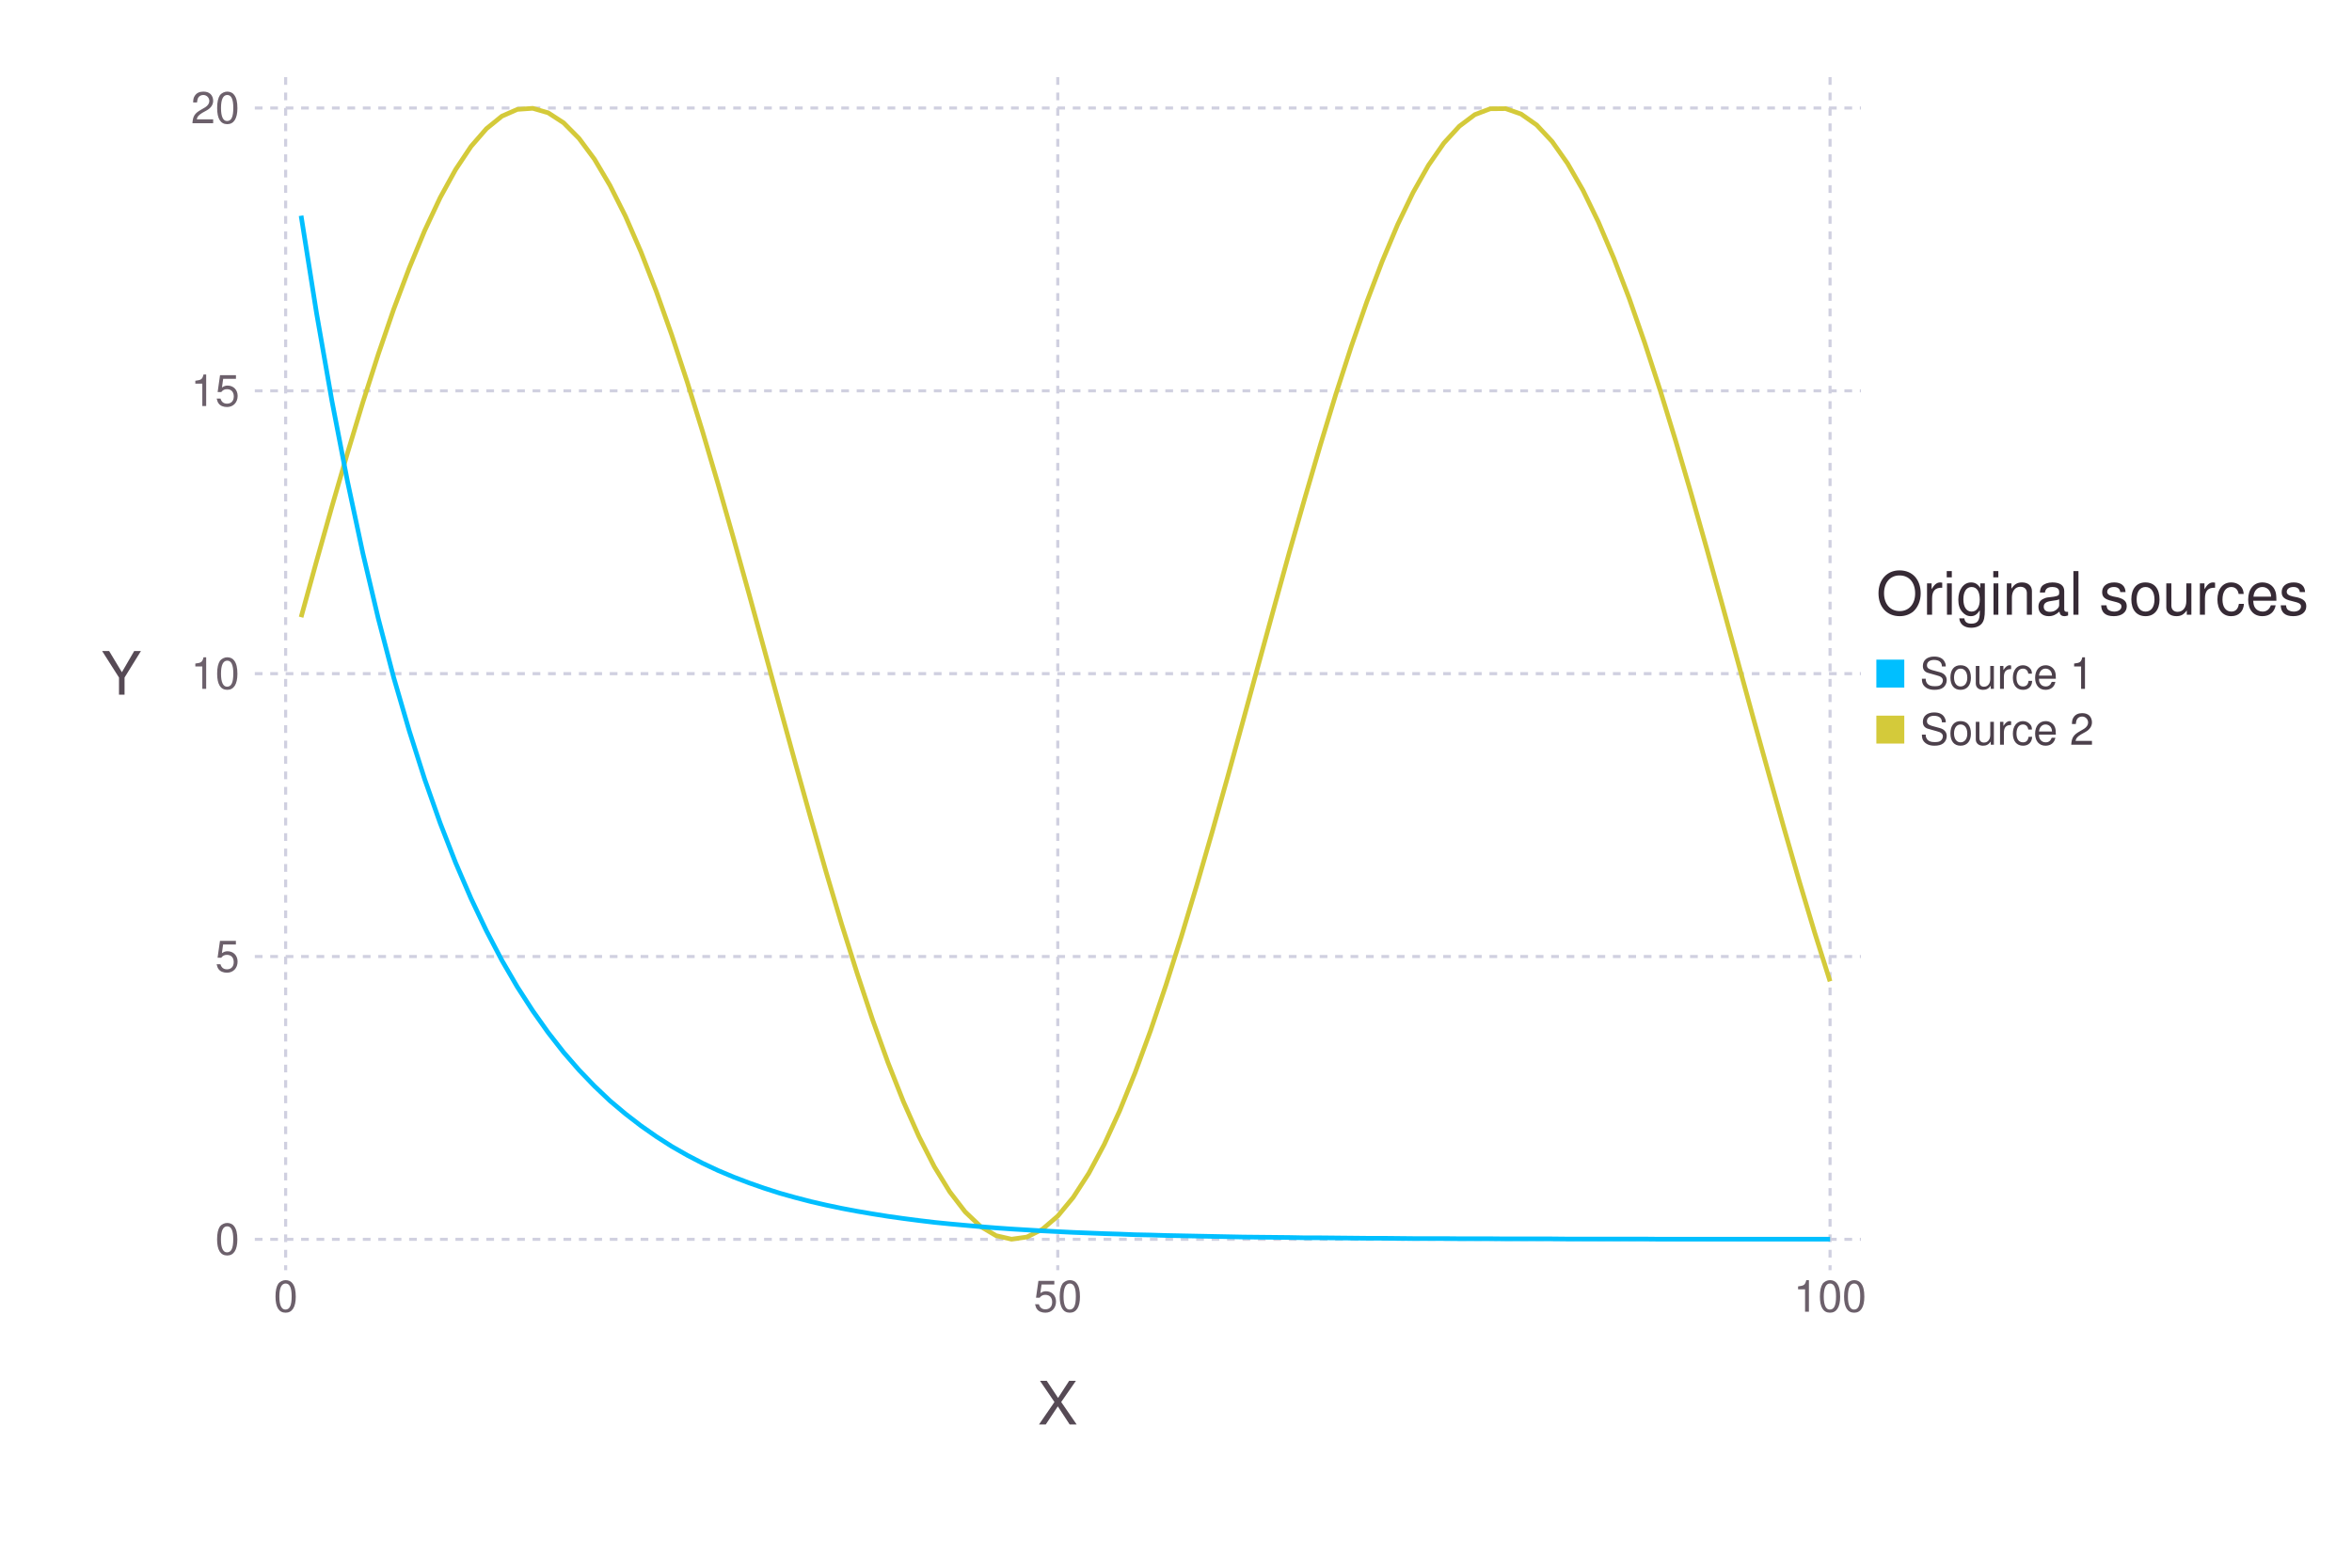
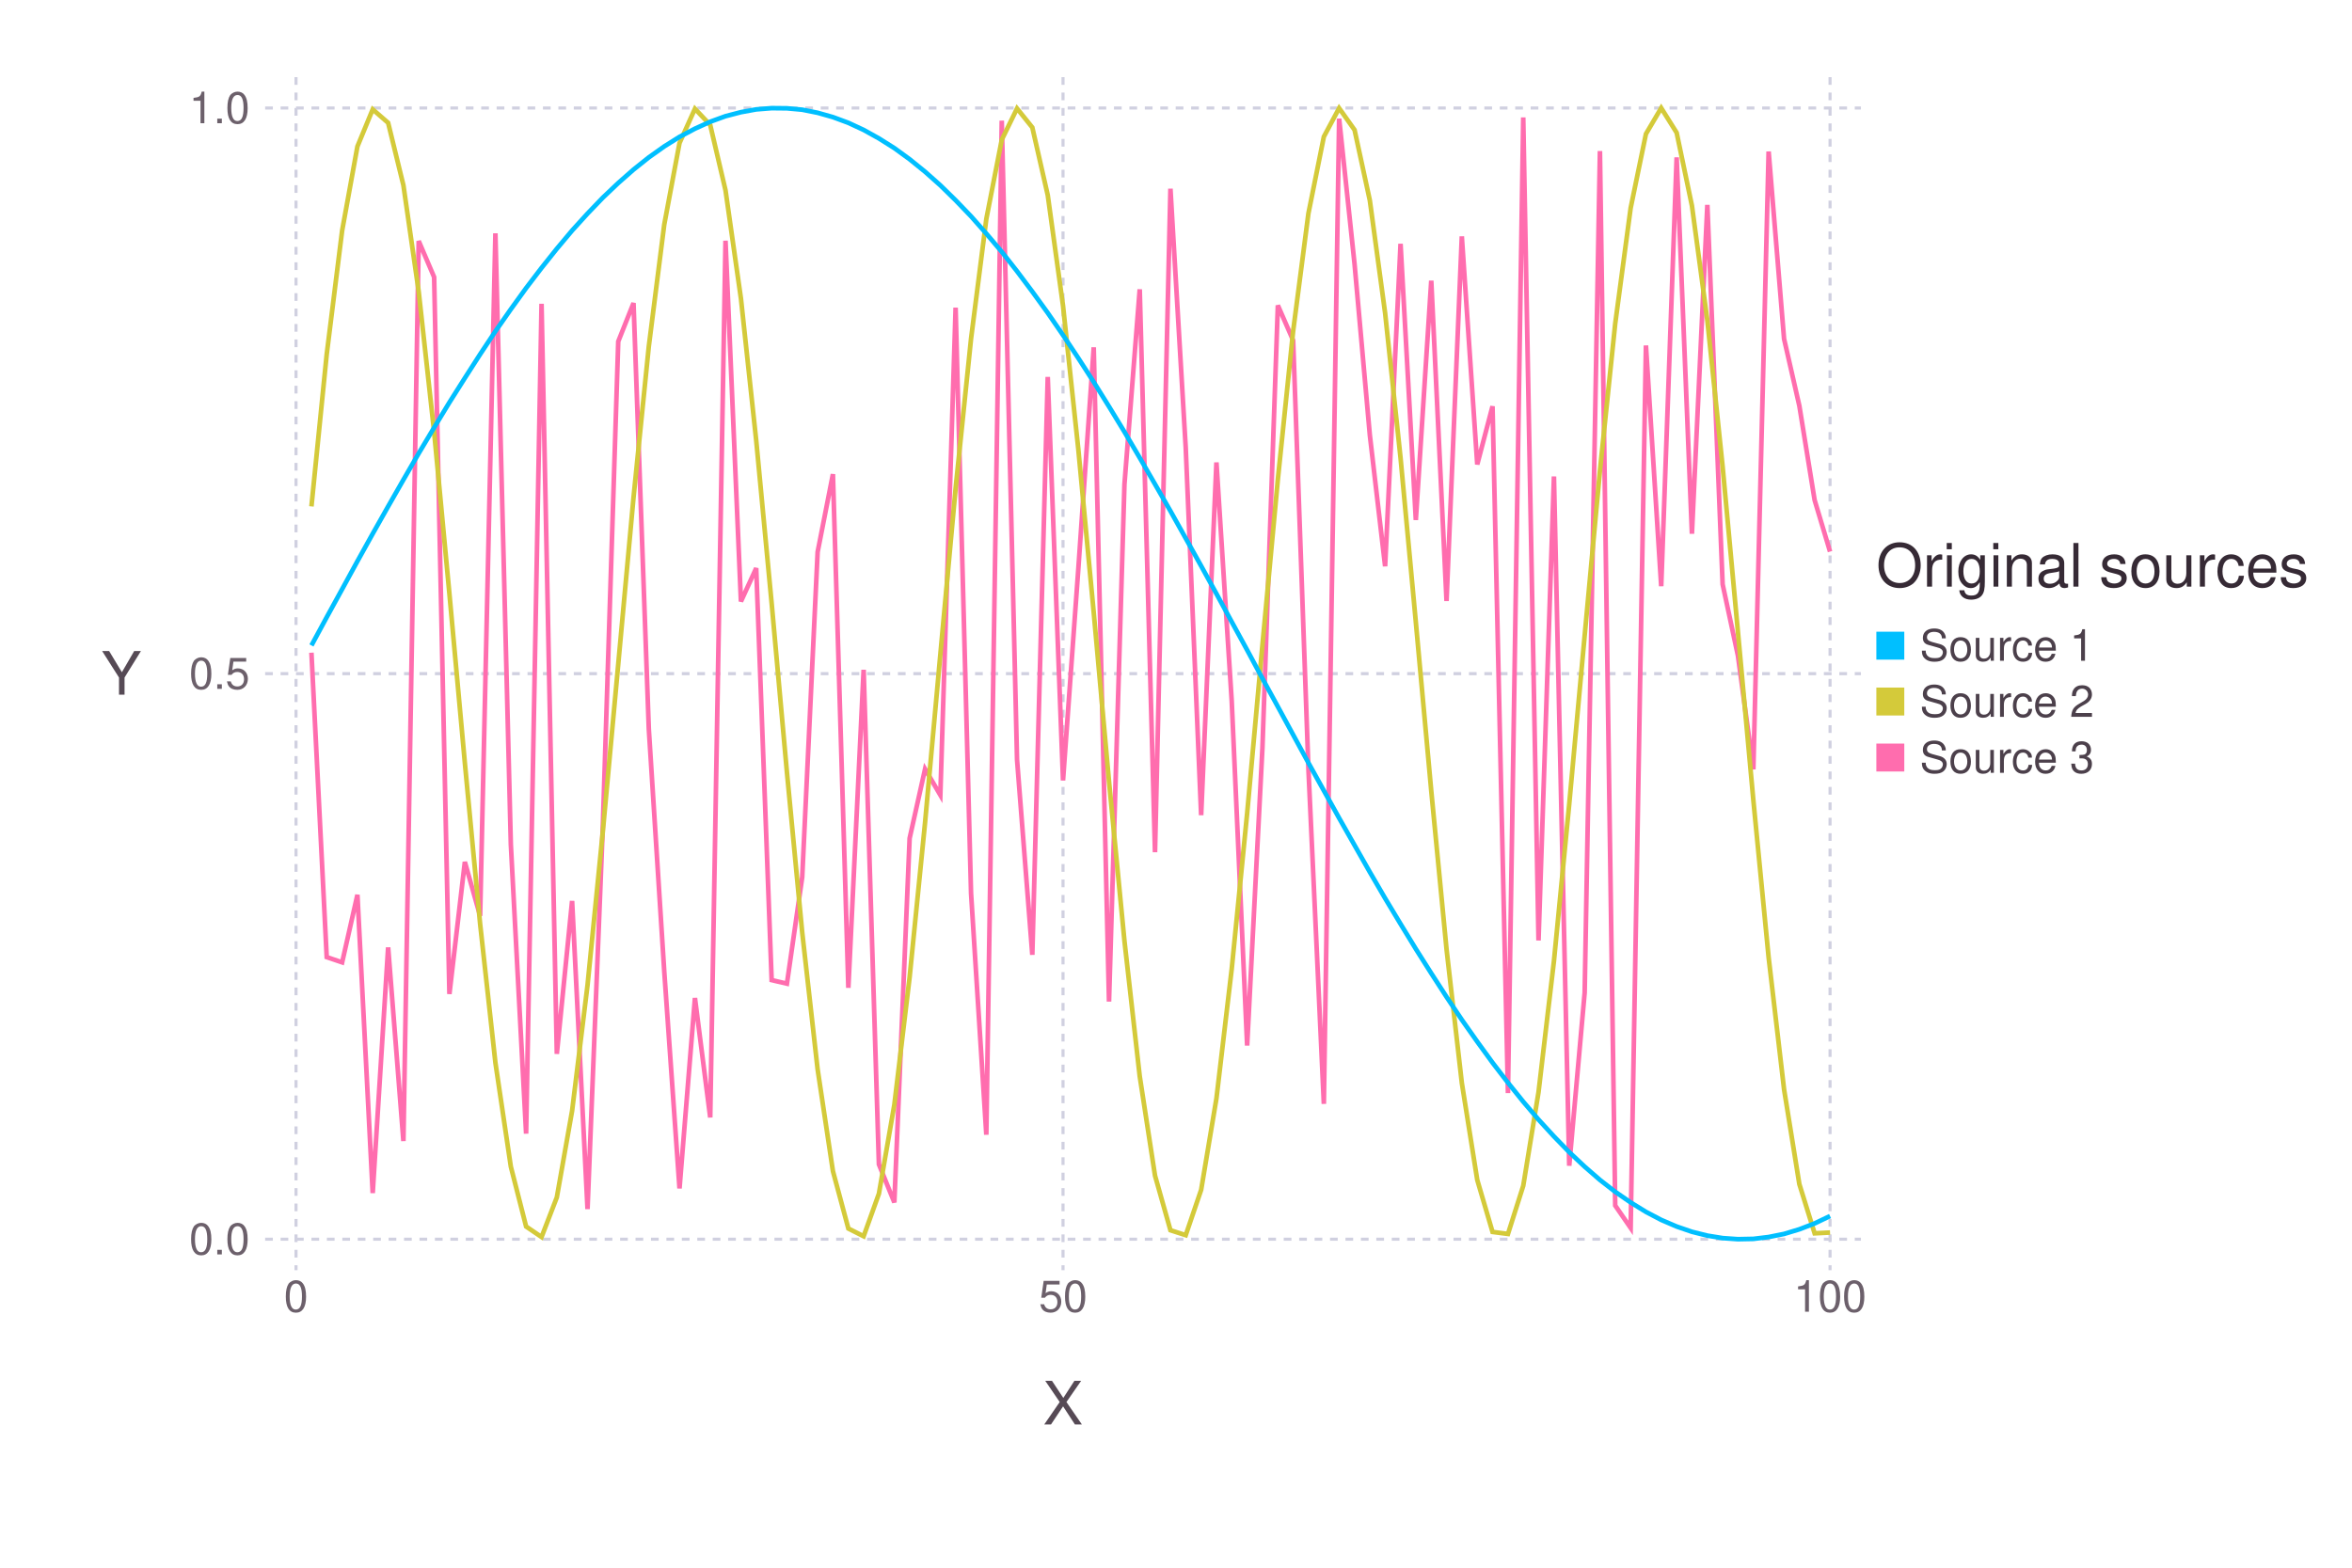
<svg xmlns="http://www.w3.org/2000/svg" version="1.2" width="152.4mm" height="101.6mm" viewBox="0 0 152.4 101.6" stroke="none" fill="#000000" stroke-width="0.3" font-size="3.88">
-   <g class="plotroot xscalable yscalable" id="img-8822e9de-1">
-     <g font-size="3.88" font-family="'PT Sans','Helvetica Neue','Helvetica',sans-serif" fill="#564A55" stroke="#000000" stroke-opacity="0.000" id="img-8822e9de-2">
-       <text x="68.54" y="89.99" text-anchor="middle" dy="0.6em">X</text>
+   <g class="plotroot xscalable yscalable" id="img-ad81fe11-1">
+     <g font-size="3.88" font-family="'PT Sans','Helvetica Neue','Helvetica',sans-serif" fill="#564A55" stroke="#000000" stroke-opacity="0.000" id="img-ad81fe11-2">
+       <text x="68.88" y="89.99" text-anchor="middle" dy="0.6em">X</text>
    </g>
-     <g class="guide xlabels" font-size="2.82" font-family="'PT Sans Caption','Helvetica Neue','Helvetica',sans-serif" fill="#6C606B" id="img-8822e9de-3">
-       <text x="18.51" y="83.32" text-anchor="middle" dy="0.6em">0</text>
-       <text x="68.54" y="83.32" text-anchor="middle" dy="0.6em">50</text>
+     <g class="guide xlabels" font-size="2.82" font-family="'PT Sans Caption','Helvetica Neue','Helvetica',sans-serif" fill="#6C606B" id="img-ad81fe11-3">
+       <text x="19.18" y="83.32" text-anchor="middle" dy="0.6em">0</text>
+       <text x="68.88" y="83.32" text-anchor="middle" dy="0.6em">50</text>
      <text x="118.58" y="83.32" text-anchor="middle" dy="0.6em">100</text>
    </g>
-     <g class="guide colorkey" id="img-8822e9de-4">
-       <g fill="#4C404B" font-size="2.82" font-family="'PT Sans','Helvetica Neue','Helvetica',sans-serif" id="img-8822e9de-5">
-         <text x="124.39" y="43.66" dy="0.35em" id="img-8822e9de-6" class="color_Source_1">Source 1</text>
-         <text x="124.39" y="47.28" dy="0.35em" id="img-8822e9de-7" class="color_Source_2">Source 2</text>
+     <g class="guide colorkey" id="img-ad81fe11-4">
+       <g fill="#4C404B" font-size="2.82" font-family="'PT Sans','Helvetica Neue','Helvetica',sans-serif" id="img-ad81fe11-5">
+         <text x="124.39" y="41.84" dy="0.35em" id="img-ad81fe11-6" class="color_Source_1">Source 1</text>
+         <text x="124.39" y="45.47" dy="0.35em" id="img-ad81fe11-7" class="color_Source_2">Source 2</text>
+         <text x="124.39" y="49.1" dy="0.35em" id="img-ad81fe11-8" class="color_Source_3">Source 3</text>
      </g>
-       <g stroke="#000000" stroke-opacity="0.000" id="img-8822e9de-8">
-         <rect x="121.58" y="42.75" width="1.81" height="1.81" id="img-8822e9de-9" class="color_Source_1" fill="#00BFFF" />
-         <rect x="121.58" y="46.38" width="1.81" height="1.81" id="img-8822e9de-10" class="color_Source_2" fill="#D4CA3A" />
+       <g stroke="#000000" stroke-opacity="0.000" id="img-ad81fe11-9">
+         <rect x="121.58" y="40.94" width="1.81" height="1.81" id="img-ad81fe11-10" fill="#00BFFF" class="color_Source_1" />
+         <rect x="121.58" y="44.56" width="1.81" height="1.81" id="img-ad81fe11-11" fill="#D4CA3A" class="color_Source_2" />
+         <rect x="121.58" y="48.19" width="1.81" height="1.81" id="img-ad81fe11-12" fill="#FF6DAE" class="color_Source_3" />
      </g>
-       <g fill="#362A35" font-size="3.88" font-family="'PT Sans','Helvetica Neue','Helvetica',sans-serif" stroke="#000000" stroke-opacity="0.000" id="img-8822e9de-11">
-         <text x="121.58" y="39.84" id="img-8822e9de-12">Original sources</text>
+       <g fill="#362A35" font-size="3.88" font-family="'PT Sans','Helvetica Neue','Helvetica',sans-serif" stroke="#000000" stroke-opacity="0.000" id="img-ad81fe11-13">
+         <text x="121.58" y="38.02" id="img-ad81fe11-14">Original sources</text>
      </g>
    </g>
-     <g clip-path="url(#img-8822e9de-13)">
-       <g id="img-8822e9de-14">
-         <g pointer-events="visible" opacity="1" fill="#000000" fill-opacity="0.000" stroke="#000000" stroke-opacity="0.000" class="guide background" id="img-8822e9de-15">
-           <rect x="16.51" y="5" width="104.07" height="77.32" id="img-8822e9de-16" />
+     <g clip-path="url(#img-ad81fe11-15)">
+       <g id="img-ad81fe11-16">
+         <g pointer-events="visible" opacity="1" fill="#000000" fill-opacity="0.000" stroke="#000000" stroke-opacity="0.000" class="guide background" id="img-ad81fe11-17">
+           <rect x="17.18" y="5" width="103.39" height="77.32" id="img-ad81fe11-18" />
        </g>
-         <g class="guide ygridlines xfixed" stroke-dasharray="0.5,0.5" stroke-width="0.2" stroke="#D0D0E0" id="img-8822e9de-17">
-           <path fill="none" d="M16.51,80.32 L 120.58 80.32" id="img-8822e9de-18" />
-           <path fill="none" d="M16.51,61.99 L 120.58 61.99" id="img-8822e9de-19" />
-           <path fill="none" d="M16.51,43.66 L 120.58 43.66" id="img-8822e9de-20" />
-           <path fill="none" d="M16.51,25.33 L 120.58 25.33" id="img-8822e9de-21" />
-           <path fill="none" d="M16.51,7 L 120.58 7" id="img-8822e9de-22" />
+         <g class="guide ygridlines xfixed" stroke-dasharray="0.5,0.5" stroke-width="0.2" stroke="#D0D0E0" id="img-ad81fe11-19">
+           <path fill="none" d="M17.18,80.31 L 120.58 80.31" id="img-ad81fe11-20" />
+           <path fill="none" d="M17.18,43.66 L 120.58 43.66" id="img-ad81fe11-21" />
+           <path fill="none" d="M17.18,7 L 120.58 7" id="img-ad81fe11-22" />
        </g>
-         <g class="guide xgridlines yfixed" stroke-dasharray="0.5,0.5" stroke-width="0.2" stroke="#D0D0E0" id="img-8822e9de-23">
-           <path fill="none" d="M18.51,5 L 18.51 82.32" id="img-8822e9de-24" />
-           <path fill="none" d="M68.54,5 L 68.54 82.32" id="img-8822e9de-25" />
-           <path fill="none" d="M118.58,5 L 118.58 82.32" id="img-8822e9de-26" />
+         <g class="guide xgridlines yfixed" stroke-dasharray="0.5,0.5" stroke-width="0.2" stroke="#D0D0E0" id="img-ad81fe11-23">
+           <path fill="none" d="M19.18,5 L 19.18 82.32" id="img-ad81fe11-24" />
+           <path fill="none" d="M68.88,5 L 68.88 82.32" id="img-ad81fe11-25" />
+           <path fill="none" d="M118.58,5 L 118.58 82.32" id="img-ad81fe11-26" />
        </g>
-         <g class="plotpanel" id="img-8822e9de-27">
-           <g stroke-width="0.3" fill="#000000" fill-opacity="0.000" class="geometry color_Source_2" stroke-dasharray="none" stroke="#D4CA3A" id="img-8822e9de-28">
-             <path fill="none" d="M19.51,40 L 20.51 36.37 21.51 32.82 22.51 29.38 23.51 26.08 24.51 22.96 25.51 20.04 26.52 17.36 27.52 14.94 28.52 12.81 29.52 10.99 30.52 9.49 31.52 8.34 32.52 7.53 33.52 7.09 34.52 7.02 35.52 7.31 36.52 7.96 37.52 8.97 38.52 10.32 39.52 12.01 40.53 14.02 41.53 16.32 42.53 18.9 43.53 21.72 44.53 24.76 45.53 27.99 46.53 31.38 47.53 34.89 48.53 38.48 49.53 42.13 50.53 45.8 51.53 49.44 52.53 53.02 53.53 56.52 54.53 59.88 55.54 63.08 56.54 66.09 57.54 68.87 58.54 71.4 59.54 73.65 60.54 75.61 61.54 77.24 62.54 78.54 63.54 79.49 64.54 80.08 65.54 80.31 66.54 80.17 67.54 79.67 68.54 78.81 69.54 77.6 70.55 76.04 71.55 74.17 72.55 71.99 73.55 69.52 74.55 66.8 75.55 63.84 76.55 60.69 77.55 57.36 78.55 53.9 79.55 50.34 80.55 46.7 81.55 43.04 82.55 39.39 83.55 35.77 84.56 32.24 85.56 28.82 86.56 25.54 87.56 22.45 88.56 19.57 89.56 16.94 90.56 14.56 91.56 12.48 92.56 10.71 93.56 9.27 94.56 8.18 95.56 7.43 96.56 7.05 97.56 7.04 98.56 7.39 99.57 8.1 100.57 9.17 101.57 10.59 102.57 12.33 103.57 14.39 104.57 16.74 105.57 19.35 106.57 22.22 107.57 25.29 108.57 28.55 109.57 31.96 110.57 35.49 111.57 39.1 112.57 42.75 113.57 46.41 114.58 50.05 115.58 53.62 116.58 57.09 117.58 60.43 118.58 63.6" id="img-8822e9de-29" />
+         <g class="plotpanel" id="img-ad81fe11-27">
+           <g stroke-width="0.3" fill="#000000" fill-opacity="0.000" class="geometry color_Source_3" stroke-dasharray="none" stroke="#FF6DAE" id="img-ad81fe11-28">
+             <path fill="none" d="M20.18,42.3 L 21.17 62.03 22.17 62.37 23.16 57.99 24.15 77.32 25.15 61.4 26.14 73.95 27.13 15.62 28.13 17.96 29.12 64.42 30.12 55.86 31.11 59.36 32.1 15.12 33.1 54.73 34.09 73.47 35.09 19.69 36.08 68.3 37.07 58.39 38.07 78.36 39.06 53.55 40.06 22.13 41.05 19.64 42.04 47.24 43.04 62.94 44.03 77.02 45.03 64.68 46.02 72.42 47.01 15.6 48.01 38.98 49 36.82 50 63.52 50.99 63.75 51.98 56.85 52.98 35.77 53.97 30.73 54.97 64.02 55.96 43.41 56.95 75.46 57.95 77.93 58.94 54.33 59.94 49.84 60.93 51.53 61.92 19.94 62.92 57.89 63.91 73.54 64.91 7.82 65.9 49.23 66.89 61.88 67.89 24.43 68.88 50.58 69.87 36.88 70.87 22.51 71.86 64.91 72.86 31.39 73.85 18.75 74.84 55.23 75.84 12.23 76.83 29.01 77.83 52.83 78.82 29.97 79.81 45.42 80.81 67.76 81.8 48.48 82.8 19.79 83.79 22.06 84.78 49.83 85.78 71.54 86.77 7.69 87.77 17.12 88.76 28.2 89.75 36.7 90.75 15.8 91.74 33.7 92.74 18.19 93.73 38.95 94.72 15.32 95.72 30.1 96.71 26.33 97.71 70.84 98.7 7.61 99.69 60.95 100.69 30.88 101.68 75.55 102.68 64.33 103.67 9.79 104.66 78.13 105.66 79.58 106.65 22.39 107.64 37.99 108.64 10.2 109.63 34.59 110.63 13.28 111.62 37.87 112.61 42.49 113.61 49.86 114.6 9.82 115.6 21.96 116.59 26.3 117.58 32.41 118.58 35.75" id="img-ad81fe11-29" />
          </g>
-           <g stroke-width="0.3" fill="#000000" fill-opacity="0.000" class="geometry color_Source_1" stroke-dasharray="none" stroke="#00BFFF" id="img-8822e9de-30">
-             <path fill="none" d="M19.51,13.98 L 20.51 20.29 21.51 26 22.51 31.17 23.51 35.85 24.51 40.08 25.51 43.91 26.52 47.37 27.52 50.51 28.52 53.34 29.52 55.91 30.52 58.23 31.52 60.33 32.52 62.24 33.52 63.96 34.52 65.51 35.52 66.92 36.52 68.2 37.52 69.35 38.52 70.39 39.52 71.34 40.53 72.19 41.53 72.96 42.53 73.66 43.53 74.3 44.53 74.87 45.53 75.39 46.53 75.86 47.53 76.28 48.53 76.66 49.53 77.01 50.53 77.33 51.53 77.61 52.53 77.87 53.53 78.1 54.53 78.31 55.54 78.5 56.54 78.67 57.54 78.83 58.54 78.97 59.54 79.1 60.54 79.22 61.54 79.32 62.54 79.41 63.54 79.5 64.54 79.58 65.54 79.65 66.54 79.71 67.54 79.77 68.54 79.82 69.54 79.87 70.55 79.91 71.55 79.95 72.55 79.98 73.55 80.02 74.55 80.04 75.55 80.07 76.55 80.09 77.55 80.11 78.55 80.13 79.55 80.15 80.55 80.17 81.55 80.18 82.55 80.19 83.55 80.2 84.56 80.22 85.56 80.22 86.56 80.23 87.56 80.24 88.56 80.25 89.56 80.25 90.56 80.26 91.56 80.27 92.56 80.27 93.56 80.27 94.56 80.28 95.56 80.28 96.56 80.28 97.56 80.29 98.56 80.29 99.57 80.29 100.57 80.29 101.57 80.3 102.57 80.3 103.57 80.3 104.57 80.3 105.57 80.3 106.57 80.3 107.57 80.31 108.57 80.31 109.57 80.31 110.57 80.31 111.57 80.31 112.57 80.31 113.57 80.31 114.58 80.31 115.58 80.31 116.58 80.31 117.58 80.31 118.58 80.31" id="img-8822e9de-31" />
+           <g stroke-width="0.3" fill="#000000" fill-opacity="0.000" class="geometry color_Source_2" stroke-dasharray="none" stroke="#D4CA3A" id="img-ad81fe11-30">
+             <path fill="none" d="M20.18,32.82 L 21.17 22.96 22.17 14.94 23.16 9.49 24.15 7.09 25.15 7.96 26.14 12.01 27.13 18.9 28.13 27.99 29.12 38.48 30.12 49.44 31.11 59.88 32.1 68.87 33.1 75.61 34.09 79.49 35.09 80.17 36.08 77.6 37.07 71.99 38.07 63.84 39.06 53.9 40.06 43.04 41.05 32.24 42.04 22.45 43.04 14.56 44.03 9.27 45.03 7.05 46.02 8.1 47.01 12.33 48.01 19.35 49 28.55 50 39.1 50.99 50.05 51.98 60.43 52.98 69.31 53.97 75.9 54.97 79.62 55.96 80.12 56.95 77.36 57.95 71.59 58.94 63.33 59.94 53.31 60.93 42.42 61.92 31.65 62.92 21.95 63.91 14.19 64.91 9.06 65.9 7.03 66.89 8.26 67.89 12.65 68.88 19.82 69.87 29.11 70.87 39.71 71.86 50.65 72.86 60.98 73.85 69.75 74.84 76.19 75.84 79.73 76.83 80.05 77.83 77.11 78.82 71.19 79.81 62.8 80.81 52.71 81.8 41.81 82.8 31.07 83.79 21.46 84.78 13.83 85.78 8.86 86.77 7.01 87.77 8.42 88.76 12.99 89.75 20.29 90.75 29.68 91.74 40.32 92.74 51.26 93.73 61.52 94.72 70.18 95.72 76.47 96.71 79.84 97.71 79.97 98.7 76.85 99.69 70.78 100.69 62.28 101.68 52.11 102.68 41.19 103.67 30.5 104.66 20.97 105.66 13.48 106.65 8.68 107.64 7 108.64 8.6 109.63 13.33 110.63 20.77 111.62 30.25 112.61 40.94 113.61 51.86 114.6 62.05 115.6 70.6 116.59 76.74 117.58 79.93 118.58 79.88" id="img-ad81fe11-31" />
+           </g>
+           <g stroke-width="0.3" fill="#000000" fill-opacity="0.000" class="geometry color_Source_1" stroke-dasharray="none" stroke="#00BFFF" id="img-ad81fe11-32">
+             <path fill="none" d="M20.18,41.83 L 21.17 40 22.17 38.18 23.16 36.37 24.15 34.59 25.15 32.82 26.14 31.09 27.13 29.38 28.13 27.71 29.12 26.08 30.12 24.5 31.11 22.96 32.1 21.47 33.1 20.04 34.09 18.67 35.09 17.36 36.08 16.12 37.07 14.94 38.07 13.84 39.06 12.81 40.06 11.86 41.05 10.99 42.04 10.2 43.04 9.49 44.03 8.87 45.03 8.34 46.02 7.89 47.01 7.53 48.01 7.27 49 7.09 50 7.01 50.99 7.02 51.98 7.11 52.98 7.31 53.97 7.59 54.97 7.96 55.96 8.42 56.95 8.97 57.95 9.6 58.94 10.32 59.94 11.13 60.93 12.01 61.92 12.98 62.92 14.02 63.91 15.14 64.91 16.32 65.9 17.58 66.89 18.9 67.89 20.28 68.88 21.72 69.87 23.21 70.87 24.76 71.86 26.35 72.86 27.99 73.85 29.67 74.84 31.38 75.84 33.12 76.83 34.89 77.83 36.68 78.82 38.48 79.81 40.3 80.81 42.13 81.8 43.97 82.8 45.8 83.79 47.62 84.78 49.44 85.78 51.24 86.77 53.02 87.77 54.78 88.76 56.52 89.75 58.22 90.75 59.88 91.74 61.5 92.74 63.08 93.73 64.61 94.72 66.09 95.72 67.51 96.71 68.87 97.71 70.17 98.7 71.4 99.69 72.56 100.69 73.65 101.68 74.67 102.68 75.61 103.67 76.47 104.66 77.24 105.66 77.93 106.65 78.54 107.64 79.06 108.64 79.49 109.63 79.83 110.63 80.08 111.62 80.24 112.61 80.31 113.61 80.29 114.6 80.17 115.6 79.97 116.59 79.67 117.58 79.29 118.58 78.81" id="img-ad81fe11-33" />
          </g>
        </g>
      </g>
    </g>
-     <g class="guide ylabels" font-size="2.82" font-family="'PT Sans Caption','Helvetica Neue','Helvetica',sans-serif" fill="#6C606B" id="img-8822e9de-32">
-       <text x="15.51" y="80.32" text-anchor="end" dy="0.35em" id="img-8822e9de-33">0</text>
-       <text x="15.51" y="61.99" text-anchor="end" dy="0.35em" id="img-8822e9de-34">5</text>
-       <text x="15.51" y="43.66" text-anchor="end" dy="0.35em" id="img-8822e9de-35">10</text>
-       <text x="15.51" y="25.33" text-anchor="end" dy="0.35em" id="img-8822e9de-36">15</text>
-       <text x="15.51" y="7" text-anchor="end" dy="0.35em" id="img-8822e9de-37">20</text>
+     <g class="guide ylabels" font-size="2.82" font-family="'PT Sans Caption','Helvetica Neue','Helvetica',sans-serif" fill="#6C606B" id="img-ad81fe11-34">
+       <text x="16.18" y="80.31" text-anchor="end" dy="0.35em" id="img-ad81fe11-35">0.0</text>
+       <text x="16.18" y="43.66" text-anchor="end" dy="0.35em" id="img-ad81fe11-36">0.5</text>
+       <text x="16.18" y="7" text-anchor="end" dy="0.35em" id="img-ad81fe11-37">1.0</text>
    </g>
-     <g font-size="3.88" font-family="'PT Sans','Helvetica Neue','Helvetica',sans-serif" fill="#564A55" stroke="#000000" stroke-opacity="0.000" id="img-8822e9de-38">
-       <text x="9.16" y="43.66" text-anchor="end" dy="0.35em" id="img-8822e9de-39">Y</text>
+     <g font-size="3.88" font-family="'PT Sans','Helvetica Neue','Helvetica',sans-serif" fill="#564A55" stroke="#000000" stroke-opacity="0.000" id="img-ad81fe11-38">
+       <text x="9.16" y="43.66" text-anchor="end" dy="0.35em" id="img-ad81fe11-39">Y</text>
    </g>
  </g>
  <defs>
-     <clipPath id="img-8822e9de-13">
-       <path d="M16.51,5 L 120.58 5 120.58 82.32 16.51 82.32" />
+     <clipPath id="img-ad81fe11-15">
+       <path d="M17.18,5 L 120.58 5 120.58 82.32 17.18 82.32" />
    </clipPath>
  </defs>
</svg>
